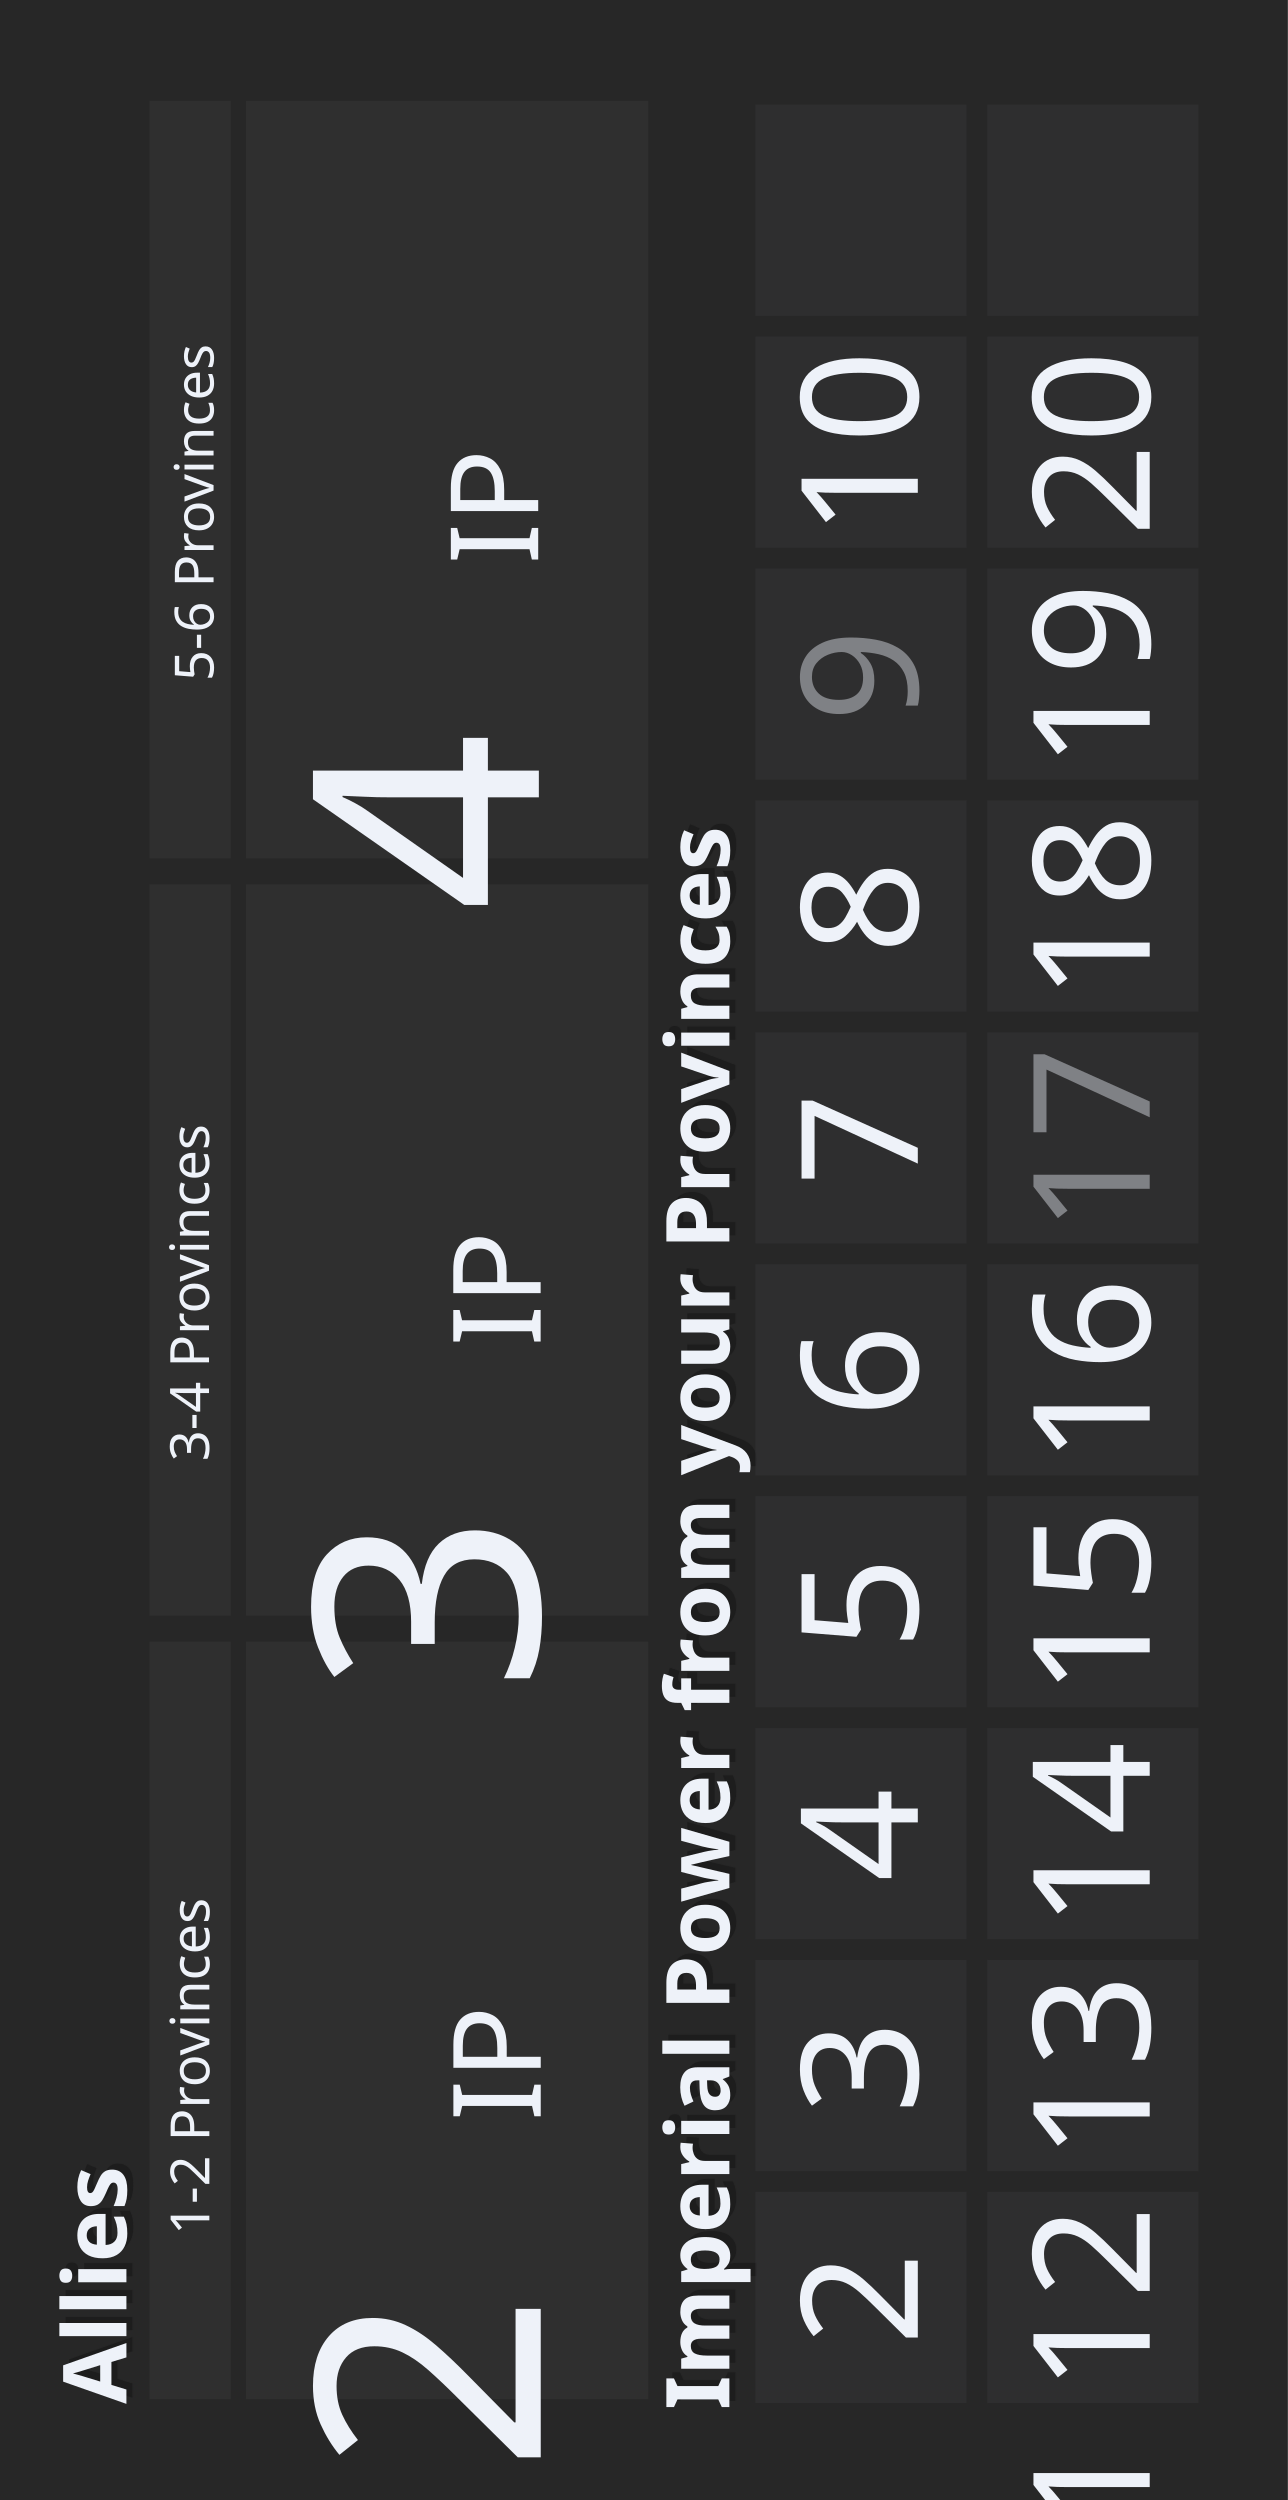
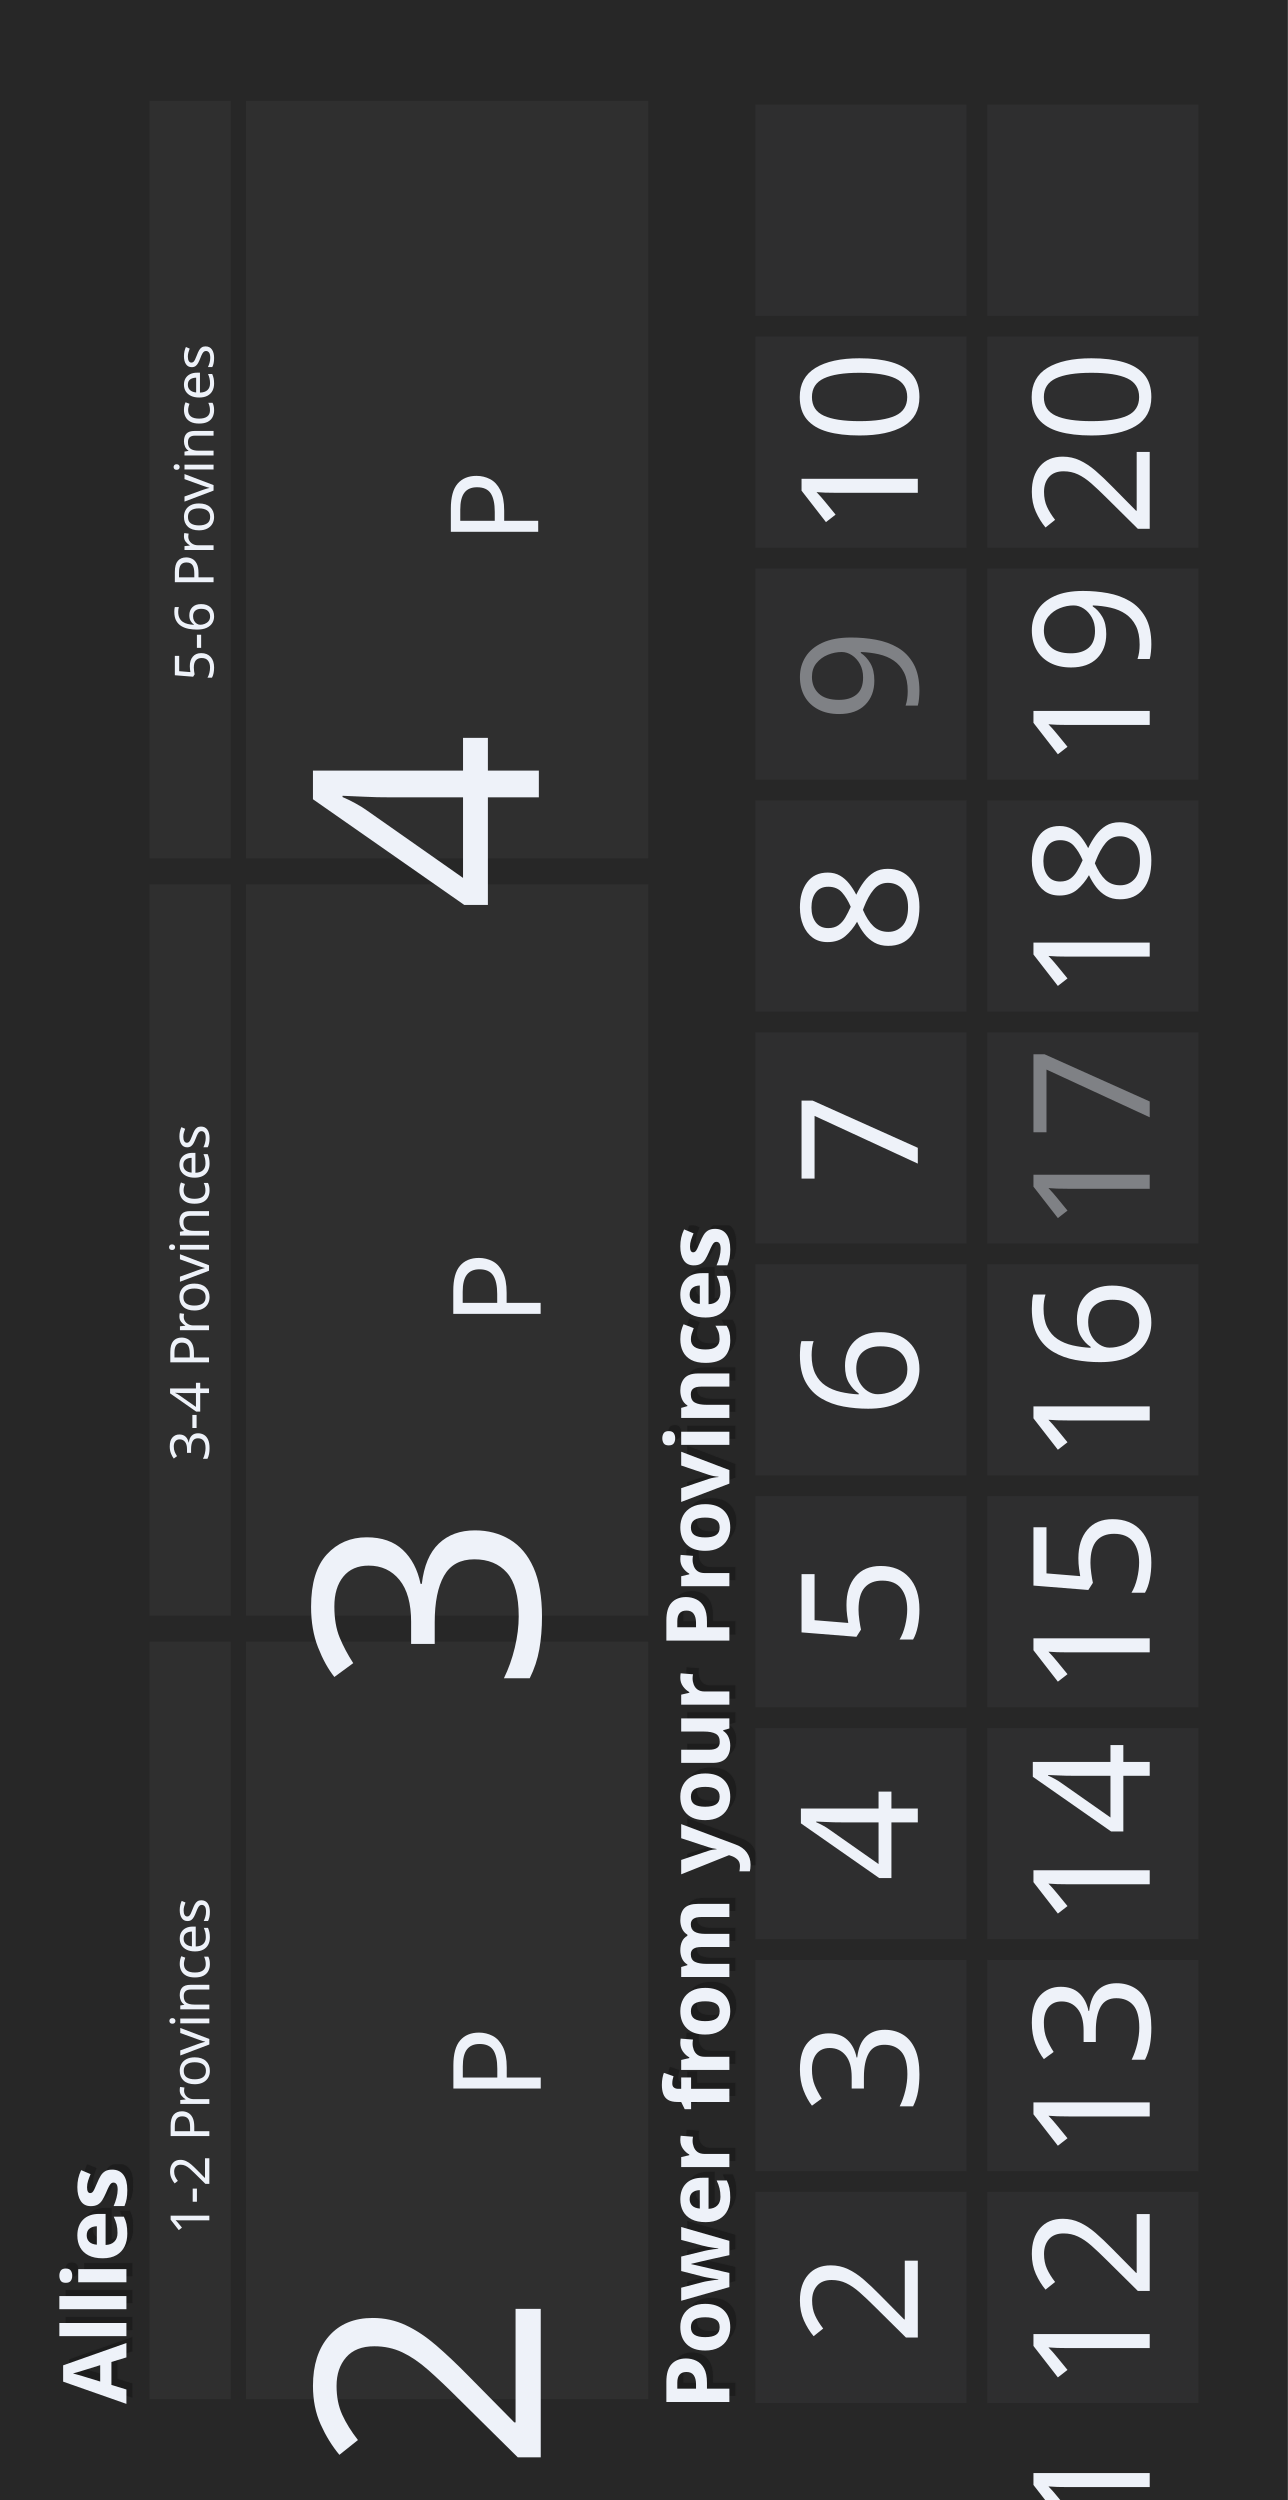
<svg xmlns="http://www.w3.org/2000/svg" version="1.1" id="template" x="0px" y="0px" width="1275" height="2475" viewBox="0 0 1275 2475" enable-background="new 0 0 270 414" xml:space="preserve">
  <defs id="defs728">
-     <filter style="color-interpolation-filters:sRGB" id="filter1156" x="0" y="0" width="1.03" height="1.095">
+     <filter style="color-interpolation-filters:sRGB" id="filter1156" x="0" y="0" width="1.023" height="1.089">
      <feFlood flood-opacity="1" flood-color="rgb(29,29,29)" result="flood" id="feFlood1146" />
      <feComposite in="flood" in2="SourceGraphic" operator="in" result="composite1" id="feComposite1148" />
      <feGaussianBlur in="composite1" stdDeviation="0" result="blur" id="feGaussianBlur1150" />
      <feOffset dx="6" dy="6" result="offset" id="feOffset1152" />
      <feComposite in="SourceGraphic" in2="offset" operator="over" result="composite2" id="feComposite1154" />
    </filter>
-     <filter style="color-interpolation-filters:sRGB" id="filter1144" x="0" y="0" width="1.005" height="1.073">
+     <filter style="color-interpolation-filters:sRGB" id="filter1144" x="0" y="0" width="1.003" height="1.071">
      <feFlood flood-opacity="1" flood-color="rgb(29,29,29)" result="flood" id="feFlood1134" />
      <feComposite in="flood" in2="SourceGraphic" operator="in" result="composite1" id="feComposite1136" />
      <feGaussianBlur in="composite1" stdDeviation="0" result="blur" id="feGaussianBlur1138" />
      <feOffset dx="6" dy="6" result="offset" id="feOffset1140" />
      <feComposite in="SourceGraphic" in2="offset" operator="over" result="composite2" id="feComposite1142" />
    </filter>
    <filter style="color-interpolation-filters:sRGB" id="filter1096-4" x="0" y="0" width="1.014" height="1.106">
      <feFlood flood-opacity="1" flood-color="rgb(29,29,29)" result="flood" id="feFlood1086-4" />
      <feComposite in="flood" in2="SourceGraphic" operator="in" result="composite1" id="feComposite1088-0" />
      <feGaussianBlur in="composite1" stdDeviation="0" result="blur" id="feGaussianBlur1090-6" />
      <feOffset dx="6" dy="6" result="offset" id="feOffset1092-3" />
      <feComposite in="SourceGraphic" in2="offset" operator="over" result="composite2" id="feComposite1094-3" />
    </filter>
    <filter style="color-interpolation-filters:sRGB" id="filter1108" x="0" y="0" width="1.039" height="1.14">
      <feFlood flood-opacity="1" flood-color="rgb(29,29,29)" result="flood" id="feFlood1098" />
      <feComposite in="flood" in2="SourceGraphic" operator="in" result="composite1" id="feComposite1100" />
      <feGaussianBlur in="composite1" stdDeviation="0" result="blur" id="feGaussianBlur1102" />
      <feOffset dx="6" dy="6" result="offset" id="feOffset1104" />
      <feComposite in="SourceGraphic" in2="offset" operator="over" result="composite2" id="feComposite1106" />
    </filter>
    <filter style="color-interpolation-filters:sRGB" id="filter1084" x="0" y="0" width="1.013" height="1.064">
      <feFlood flood-opacity="1" flood-color="rgb(29,29,29)" result="flood" id="feFlood1074" />
      <feComposite in="flood" in2="SourceGraphic" operator="in" result="composite1" id="feComposite1076" />
      <feGaussianBlur in="composite1" stdDeviation="0" result="blur" id="feGaussianBlur1078" />
      <feOffset dx="6" dy="6" result="offset" id="feOffset1080" />
      <feComposite in="SourceGraphic" in2="offset" operator="over" result="composite2" id="feComposite1082" />
    </filter>
    <filter style="color-interpolation-filters:sRGB" id="filter1096-4-4" x="0" y="0" width="1.022" height="1.114">
      <feFlood flood-opacity="1" flood-color="rgb(29,29,29)" result="flood" id="feFlood1086-4-7" />
      <feComposite in="flood" in2="SourceGraphic" operator="in" result="composite1" id="feComposite1088-0-4" />
      <feGaussianBlur in="composite1" stdDeviation="0" result="blur" id="feGaussianBlur1090-6-3" />
      <feOffset dx="6" dy="6" result="offset" id="feOffset1092-3-4" />
      <feComposite in="SourceGraphic" in2="offset" operator="over" result="composite2" id="feComposite1094-3-8" />
    </filter>
    <rect x="99.396" y="878.533" width="977.218" height="295.524" id="rect8" />
    <filter style="color-interpolation-filters:sRGB" id="filter10990" x="-0.001" y="-0.003" width="1.002" height="1.011">
      <feFlood flood-opacity="1" flood-color="rgb(29,29,29)" result="flood" id="feFlood10980" />
      <feComposite in="flood" in2="SourceGraphic" operator="in" result="composite1" id="feComposite10982" />
      <feGaussianBlur in="composite1" stdDeviation="0" result="blur" id="feGaussianBlur10984" />
      <feOffset dx="1" dy="1" result="offset" id="feOffset10986" />
      <feComposite in="SourceGraphic" in2="offset" operator="over" result="composite2" id="feComposite10988" />
    </filter>
    <rect x="474.536" y="580.345" width="602.593" height="558.63" id="rect9" />
    <filter style="color-interpolation-filters:sRGB" id="filter10252" x="-0.001" y="-0.001" width="1.003" height="1.004">
      <feFlood flood-opacity="1" flood-color="rgb(29,29,29)" result="flood" id="feFlood10242" />
      <feComposite in="flood" in2="SourceGraphic" operator="in" result="composite1" id="feComposite10244" />
      <feGaussianBlur in="composite1" stdDeviation="0" result="blur" id="feGaussianBlur10246" />
      <feOffset dx="1" dy="1" result="offset" id="feOffset10248" />
      <feComposite in="SourceGraphic" in2="offset" operator="over" result="composite2" id="feComposite10250" />
    </filter>
    <rect x="1102.976" y="464.917" width="355.809" height="121.448" id="rect12" />
    <filter style="color-interpolation-filters:sRGB" id="filter22855" x="-0.001" y="-0.005" width="1.006" height="1.021">
      <feFlood flood-opacity="1" flood-color="rgb(29,29,29)" result="flood" id="feFlood22845" />
      <feComposite in="flood" in2="SourceGraphic" operator="in" result="composite1" id="feComposite22847" />
      <feGaussianBlur in="composite1" stdDeviation="0" result="blur" id="feGaussianBlur22849" />
      <feOffset dx="1" dy="1" result="offset" id="feOffset22851" />
      <feComposite in="SourceGraphic" in2="offset" operator="over" result="composite2" id="feComposite22853" />
    </filter>
    <rect x="1102.976" y="464.917" width="250.813" height="121.448" id="rect12-7" />
    <filter style="color-interpolation-filters:sRGB" id="filter22117" x="-0.002" y="-0.005" width="1.009" height="1.022">
      <feFlood flood-opacity="1" flood-color="rgb(29,29,29)" result="flood" id="feFlood22107" />
      <feComposite in="flood" in2="SourceGraphic" operator="in" result="composite1" id="feComposite22109" />
      <feGaussianBlur in="composite1" stdDeviation="0" result="blur" id="feGaussianBlur22111" />
      <feOffset dx="1" dy="1" result="offset" id="feOffset22113" />
      <feComposite in="SourceGraphic" in2="offset" operator="over" result="composite2" id="feComposite22115" />
    </filter>
    <rect x="1102.976" y="464.917" width="250.813" height="132.217" id="rect12-7-9" />
    <filter style="color-interpolation-filters:sRGB" id="filter23230" x="-0.002" y="-0.005" width="1.008" height="1.022">
      <feFlood flood-opacity="1" flood-color="rgb(29,29,29)" result="flood" id="feFlood23220" />
      <feComposite in="flood" in2="SourceGraphic" operator="in" result="composite1" id="feComposite23222" />
      <feGaussianBlur in="composite1" stdDeviation="0" result="blur" id="feGaussianBlur23224" />
      <feOffset dx="1" dy="1" result="offset" id="feOffset23226" />
      <feComposite in="SourceGraphic" in2="offset" operator="over" result="composite2" id="feComposite23228" />
    </filter>
    <rect x="1102.976" y="464.917" width="439.267" height="102.602" id="rect12-7-4" />
    <filter style="color-interpolation-filters:sRGB" id="filter21379" x="-0.002" y="-0.005" width="1.008" height="1.021">
      <feFlood flood-opacity="1" flood-color="rgb(29,29,29)" result="flood" id="feFlood21369" />
      <feComposite in="flood" in2="SourceGraphic" operator="in" result="composite1" id="feComposite21371" />
      <feGaussianBlur in="composite1" stdDeviation="0" result="blur" id="feGaussianBlur21373" />
      <feOffset dx="1" dy="1" result="offset" id="feOffset21375" />
      <feComposite in="SourceGraphic" in2="offset" operator="over" result="composite2" id="feComposite21377" />
    </filter>
    <rect x="1102.976" y="464.917" width="439.267" height="102.602" id="rect12-7-5" />
    <filter style="color-interpolation-filters:sRGB" id="filter23968" x="-0.002" y="-0.005" width="1.008" height="1.021">
      <feFlood flood-opacity="1" flood-color="rgb(29,29,29)" result="flood" id="feFlood23958" />
      <feComposite in="flood" in2="SourceGraphic" operator="in" result="composite1" id="feComposite23960" />
      <feGaussianBlur in="composite1" stdDeviation="0" result="blur" id="feGaussianBlur23962" />
      <feOffset dx="1" dy="1" result="offset" id="feOffset23964" />
      <feComposite in="SourceGraphic" in2="offset" operator="over" result="composite2" id="feComposite23966" />
    </filter>
    <rect x="1102.976" y="464.917" width="439.267" height="102.602" id="rect12-7-3" />
    <filter style="color-interpolation-filters:sRGB" id="filter20278" x="-0.002" y="-0.005" width="1.007" height="1.022">
      <feFlood flood-opacity="1" flood-color="rgb(29,29,29)" result="flood" id="feFlood20268" />
      <feComposite in="flood" in2="SourceGraphic" operator="in" result="composite1" id="feComposite20270" />
      <feGaussianBlur in="composite1" stdDeviation="0" result="blur" id="feGaussianBlur20272" />
      <feOffset dx="1" dy="1" result="offset" id="feOffset20274" />
      <feComposite in="SourceGraphic" in2="offset" operator="over" result="composite2" id="feComposite20276" />
    </filter>
    <rect x="1102.976" y="464.917" width="283.119" height="129.524" id="rect12-7-6" />
    <filter style="color-interpolation-filters:sRGB" id="filter25069" x="-0.002" y="-0.005" width="1.007" height="1.022">
      <feFlood flood-opacity="1" flood-color="rgb(29,29,29)" result="flood" id="feFlood25059" />
      <feComposite in="flood" in2="SourceGraphic" operator="in" result="composite1" id="feComposite25061" />
      <feGaussianBlur in="composite1" stdDeviation="0" result="blur" id="feGaussianBlur25063" />
      <feOffset dx="1" dy="1" result="offset" id="feOffset25065" />
      <feComposite in="SourceGraphic" in2="offset" operator="over" result="composite2" id="feComposite25067" />
    </filter>
    <filter style="color-interpolation-filters:sRGB" id="filter8404" x="-0.007" y="-0.033" width="1.021" height="1.095">
      <feFlood flood-opacity="1" flood-color="rgb(29,29,29)" result="flood" id="feFlood8394" />
      <feComposite in="flood" in2="SourceGraphic" operator="in" result="composite1" id="feComposite8396" />
      <feGaussianBlur in="composite1" stdDeviation="0" result="blur" id="feGaussianBlur8398" />
      <feOffset dx="3" dy="3" result="offset" id="feOffset8400" />
      <feComposite in="SourceGraphic" in2="offset" operator="over" result="composite2" id="feComposite8402" />
    </filter>
  </defs>
  <rect style="clip-rule:evenodd;fill:#080808;fill-opacity:0.873;fill-rule:evenodd;stroke:none;stroke-width:1.417;stroke-linecap:round;stroke-linejoin:round;stroke-miterlimit:10;stroke-opacity:0.209;paint-order:markers stroke fill" id="rect8751" width="2475" height="1275" x="-2475" y="0" transform="rotate(-90)" />
  <g id="g5531" style="clip-rule:evenodd;fill-rule:evenodd;stroke-miterlimit:10" transform="rotate(-90,630.3408,1846.025)">
    <text xml:space="preserve" style="font-weight:bold;font-size:87.355px;line-height:1;font-family:Corbel;-inkscape-font-specification:'Corbel Bold';text-align:center;text-anchor:middle;clip-rule:evenodd;fill:#5c7dbe;fill-opacity:1;fill-rule:evenodd;stroke-width:1.441;stroke-linecap:round;stroke-linejoin:round;stroke-miterlimit:10;paint-order:markers stroke fill;filter:url(#filter1156)" x="96.514" y="1340.832" id="text3204-3">
      <tspan id="tspan3202-0" x="96.514" y="1340.832" style="text-align:start;text-anchor:start;fill:#eef2f9;fill-opacity:1;stroke-width:1.441">Allies</tspan>
    </text>
    <path id="rect1485" style="fill:#353536;fill-opacity:0.59;stroke:none;stroke-width:2.826;stroke-linecap:round;stroke-linejoin:round;paint-order:markers stroke fill" d="m 101.182,1363.6 v 80.442 h 749.873 v -80.442 z m 775.618,0 v 80.442 h 724.132 v -80.442 z m 749.873,0 v 80.442 h 749.877 v -80.442 z m -1525.491,95.582 v 398.273 h 749.873 v -398.273 z m 775.618,0 v 398.273 h 724.132 v -398.273 z m 749.873,0 v 398.273 h 749.877 v -398.273 z" />
    <text xml:space="preserve" style="font-size:53.69px;line-height:1;font-family:'IBM Plex Sans Condensed';-inkscape-font-specification:'IBM Plex Sans Condensed, ';fill:#eef2f9;fill-opacity:1;stroke:none;stroke-width:2.746;stroke-linecap:round;stroke-linejoin:round;paint-order:markers stroke fill" x="465.537" y="1422.934" id="text2598">
      <tspan id="tspan2596" x="465.537" y="1422.934" style="text-align:center;text-anchor:middle;fill:#eef2f9;fill-opacity:1;stroke-width:2.746">1-2 Provinces</tspan>
    </text>
    <text xml:space="preserve" style="font-size:53.69px;line-height:1;font-family:'IBM Plex Sans Condensed';-inkscape-font-specification:'IBM Plex Sans Condensed, ';fill:#eef2f9;fill-opacity:1;stroke:none;stroke-width:2.746;stroke-linecap:round;stroke-linejoin:round;paint-order:markers stroke fill" x="1231.53" y="1422.612" id="text2602">
      <tspan id="tspan2600" x="1231.53" y="1422.612" style="text-align:center;text-anchor:middle;fill:#eef2f9;fill-opacity:1;stroke-width:2.746">3-4 Provinces</tspan>
    </text>
    <text xml:space="preserve" style="font-size:53.69px;line-height:1;font-family:'IBM Plex Sans Condensed';-inkscape-font-specification:'IBM Plex Sans Condensed, ';fill:#eef2f9;fill-opacity:1;stroke:none;stroke-width:2.746;stroke-linecap:round;stroke-linejoin:round;paint-order:markers stroke fill" x="2003.892" y="1427.11" id="text2606">
      <tspan id="tspan2604" x="2003.892" y="1427.11" style="text-align:center;text-anchor:middle;fill:#eef2f9;fill-opacity:1;stroke-width:2.746">5-6 Provinces</tspan>
    </text>
    <g id="g4310" transform="translate(-63.90757)">
      <text xml:space="preserve" style="font-size:121.121px;line-height:1;font-family:'IBM Plex Sans Condensed';-inkscape-font-specification:'IBM Plex Sans Condensed, ';clip-rule:evenodd;fill:#eef2f9;fill-opacity:1;fill-rule:evenodd;stroke:none;stroke-width:6.194;stroke-linecap:round;stroke-linejoin:round;stroke-miterlimit:10;paint-order:markers stroke fill" x="607.74" y="1751.018" id="text2598-1">
-         <tspan id="tspan2596-6" x="607.74" y="1751.018" style="text-align:center;text-anchor:middle;fill:#eef2f9;fill-opacity:1;stroke-width:6.194">IP</tspan>
+         <tspan id="tspan2596-6" x="607.74" y="1751.018" style="text-align:center;text-anchor:middle;fill:#eef2f9;fill-opacity:1;stroke-width:6.194">P</tspan>
      </text>
      <text xml:space="preserve" style="font-size:311.473px;line-height:1;font-family:'IBM Plex Sans Condensed';-inkscape-font-specification:'IBM Plex Sans Condensed, ';fill:#eef2f9;fill-opacity:1;stroke:none;stroke-width:2.492;stroke-linecap:round;stroke-linejoin:round;paint-order:markers stroke fill" x="465.075" y="1751.018" id="text2610">
        <tspan id="tspan2608" x="465.075" y="1751.018" style="font-size:311.473px;text-align:center;text-anchor:middle;fill:#eef2f9;fill-opacity:1;stroke-width:2.492">2</tspan>
      </text>
    </g>
    <g id="g4298" transform="translate(-64.9858)">
      <text xml:space="preserve" style="font-size:121.121px;line-height:1;font-family:'IBM Plex Sans Condensed';-inkscape-font-specification:'IBM Plex Sans Condensed, ';clip-rule:evenodd;fill:#eef2f9;fill-opacity:1;fill-rule:evenodd;stroke:none;stroke-width:6.194;stroke-linecap:round;stroke-linejoin:round;stroke-miterlimit:10;paint-order:markers stroke fill" x="1375.745" y="1750.913" id="text2598-1-6">
-         <tspan id="tspan2596-6-1" x="1375.745" y="1750.913" style="text-align:center;text-anchor:middle;fill:#eef2f9;fill-opacity:1;stroke-width:6.194">IP</tspan>
+         <tspan id="tspan2596-6-1" x="1375.745" y="1750.913" style="text-align:center;text-anchor:middle;fill:#eef2f9;fill-opacity:1;stroke-width:6.194">P</tspan>
      </text>
      <text xml:space="preserve" style="font-size:311.473px;line-height:1;font-family:'IBM Plex Sans Condensed';-inkscape-font-specification:'IBM Plex Sans Condensed, ';text-align:center;text-anchor:middle;fill:#eef2f9;fill-opacity:1;stroke:none;stroke-width:2.492;stroke-linecap:round;stroke-linejoin:round;paint-order:markers stroke fill" x="1238.399" y="1749.149" id="text2664">
        <tspan id="tspan2662" x="1238.399" y="1749.149" style="font-size:311.473px;text-align:center;text-anchor:middle;fill:#eef2f9;fill-opacity:1;stroke-width:2.492">3</tspan>
      </text>
    </g>
    <g id="g4304" transform="translate(-58.74436)">
      <text xml:space="preserve" style="font-size:121.121px;line-height:1;font-family:'IBM Plex Sans Condensed';-inkscape-font-specification:'IBM Plex Sans Condensed, ';clip-rule:evenodd;fill:#eef2f9;fill-opacity:1;fill-rule:evenodd;stroke:none;stroke-width:6.194;stroke-linecap:round;stroke-linejoin:round;stroke-miterlimit:10;paint-order:markers stroke fill" x="2143.749" y="1748.503" id="text2598-1-8">
-         <tspan id="tspan2596-6-6" x="2143.749" y="1748.503" style="text-align:center;text-anchor:middle;fill:#eef2f9;fill-opacity:1;stroke-width:6.194">IP</tspan>
+         <tspan id="tspan2596-6-6" x="2143.749" y="1748.503" style="text-align:center;text-anchor:middle;fill:#eef2f9;fill-opacity:1;stroke-width:6.194">P</tspan>
      </text>
      <text xml:space="preserve" style="font-size:311.473px;line-height:1;font-family:'IBM Plex Sans Condensed';-inkscape-font-specification:'IBM Plex Sans Condensed, ';fill:#eef2f9;fill-opacity:1;stroke:none;stroke-width:2.492;stroke-linecap:round;stroke-linejoin:round;paint-order:markers stroke fill" x="2005.181" y="1749.149" id="text2668">
        <tspan id="tspan2666" x="2005.181" y="1749.149" style="font-size:311.473px;text-align:center;text-anchor:middle;fill:#eef2f9;fill-opacity:1;stroke-width:2.492">4</tspan>
      </text>
    </g>
    <g id="g4863" transform="translate(0,-26)">
      <text xml:space="preserve" style="font-weight:bold;font-size:87.355px;line-height:1;font-family:Corbel;-inkscape-font-specification:'Corbel Bold';text-align:center;text-anchor:middle;fill:#5c7dbe;fill-opacity:1;stroke-width:1.441;stroke-linecap:round;stroke-linejoin:round;paint-order:markers stroke fill;filter:url(#filter1144)" x="90.542" y="1963.76" id="text3204">
-         <tspan id="tspan3202" x="90.542" y="1963.76" style="text-align:start;text-anchor:start;fill:#eef2f9;fill-opacity:1;stroke-width:1.441">Imperial Power from your Provinces</tspan>
+         <tspan id="tspan3202" x="90.542" y="1963.76" style="text-align:start;text-anchor:start;fill:#eef2f9;fill-opacity:1;stroke-width:1.441">Power from your Provinces</tspan>
      </text>
      <g id="g4778" transform="matrix(1.712734,0,0,1.712734,-69.39661,-1418.005)">
        <g id="g5355" transform="translate(-5e-5,3.45636)">
          <polygon fill="#929497" points="-0.04,414 269.96,414 269.96,0 -0.04,0 " id="polygon235-0" transform="matrix(0,0.4520371,-0.2948068,0,219.4168,1986.09)" style="fill:#333436;fill-opacity:0.59" />
          <text xml:space="preserve" style="font-size:94.129px;line-height:1;font-family:'IBM Plex Sans Condensed';-inkscape-font-specification:'IBM Plex Sans Condensed, ';text-align:center;text-anchor:middle;fill:#eef2f9;fill-opacity:1;stroke:none;stroke-width:1.059;stroke-linecap:round;stroke-linejoin:round;paint-order:markers stroke fill" x="158.062" y="2079.948" id="text2971">
            <tspan id="tspan2969" x="158.062" y="2079.948" style="fill:#eef2f9;fill-opacity:1;stroke-width:1.059">1</tspan>
          </text>
        </g>
        <g id="g5360" transform="translate(-2.652e-5,3.45636)">
          <polygon fill="#929497" points="-0.04,414 269.96,414 269.96,0 -0.04,0 " id="polygon235-0-5" transform="matrix(0,0.4520371,-0.2948068,0,353.4668,1986.09)" style="fill:#333436;fill-opacity:0.59" />
          <text xml:space="preserve" style="font-size:94.129px;line-height:1;font-family:'IBM Plex Sans Condensed';-inkscape-font-specification:'IBM Plex Sans Condensed, ';text-align:center;text-anchor:middle;fill:#eef2f9;fill-opacity:1;stroke:none;stroke-width:1.059;stroke-linecap:round;stroke-linejoin:round;paint-order:markers stroke fill" x="292.254" y="2079.948" id="text2971-8">
            <tspan id="tspan2969-3" x="292.254" y="2079.948" style="fill:#eef2f9;fill-opacity:1;stroke-width:1.059">2</tspan>
          </text>
        </g>
        <g id="g5395" transform="translate(-10.84476,-590.5918)">
          <polygon fill="#929497" points="269.96,0 -0.04,0 -0.04,414 269.96,414 " id="polygon235-0-4-5" transform="matrix(0,0.4520371,-0.2948068,0,1302.662,2580.138)" style="fill:#333436;fill-opacity:0.59" />
          <text xml:space="preserve" style="font-size:94.129px;line-height:1;font-family:'IBM Plex Sans Condensed';-inkscape-font-specification:'IBM Plex Sans Condensed, ';text-align:center;text-anchor:middle;fill:#eef2f9;fill-opacity:1;stroke:none;stroke-width:1.059;stroke-linecap:round;stroke-linejoin:round;paint-order:markers stroke fill" x="1241.307" y="2673.996" id="text2971-3-9">
            <tspan id="tspan2969-36-0" x="1241.307" y="2673.996" style="fill:#eef2f9;fill-opacity:1;stroke-width:1.059">9</tspan>
          </text>
        </g>
        <g id="g5400" transform="translate(-10.84474,-590.5918)">
          <polygon fill="#929497" points="269.96,0 -0.04,0 -0.04,414 269.96,414 " id="polygon235-0-5-1-9" transform="matrix(0,0.4520371,-0.2948068,0,1436.712,2580.138)" style="fill:#333436;fill-opacity:0.59" />
          <text xml:space="preserve" style="font-size:94.129px;line-height:1;font-family:'IBM Plex Sans Condensed';-inkscape-font-specification:'IBM Plex Sans Condensed, ';text-align:center;text-anchor:middle;fill:#eef2f9;fill-opacity:1;stroke:none;stroke-width:1.059;stroke-linecap:round;stroke-linejoin:round;paint-order:markers stroke fill" x="1375.498" y="2673.996" id="text2971-8-3-0">
            <tspan id="tspan2969-3-4-6" x="1375.498" y="2673.996" style="fill:#eef2f9;fill-opacity:1;stroke-width:1.059">10</tspan>
          </text>
        </g>
        <g id="g5500" transform="translate(-10.84471,-590.5918)">
          <polygon fill="#929497" points="269.96,0 -0.04,0 -0.04,414 269.96,414 " id="polygon235-0-4-5-2-9" transform="matrix(0,0.4520371,-0.2948068,0,1034.562,2714.188)" style="fill:#333436;fill-opacity:0.59" />
          <text xml:space="preserve" style="font-size:94.129px;line-height:1;font-family:'IBM Plex Sans Condensed';-inkscape-font-specification:'IBM Plex Sans Condensed, ';text-align:center;text-anchor:middle;fill:#eef2f9;fill-opacity:1;stroke:none;stroke-width:1.059;stroke-linecap:round;stroke-linejoin:round;paint-order:markers stroke fill" x="973.207" y="2808.046" id="text2971-3-9-0-7">
            <tspan id="tspan2969-36-0-9-2" x="973.207" y="2808.046" style="fill:#eef2f9;fill-opacity:1;stroke-width:1.059">17</tspan>
          </text>
        </g>
        <g id="g5495" transform="translate(-10.84479,-590.5918)">
          <polygon fill="#929497" points="269.96,0 -0.04,0 -0.04,414 269.96,414 " id="polygon235-0-5-1-9-6-2" transform="matrix(0,0.4520371,-0.2948068,0,1168.612,2714.188)" style="fill:#333436;fill-opacity:0.59" />
          <text xml:space="preserve" style="font-size:94.129px;line-height:1;font-family:'IBM Plex Sans Condensed';-inkscape-font-specification:'IBM Plex Sans Condensed, ';text-align:center;text-anchor:middle;fill:#eef2f9;fill-opacity:1;stroke:none;stroke-width:1.059;stroke-linecap:round;stroke-linejoin:round;paint-order:markers stroke fill" x="1107.399" y="2808.046" id="text2971-8-3-0-5-6">
            <tspan id="tspan2969-3-4-6-0-8" x="1107.399" y="2808.046" style="fill:#eef2f9;fill-opacity:1;stroke-width:1.059">18</tspan>
          </text>
        </g>
        <g id="g5365" transform="translate(-3.0399999e-6,3.45636)">
          <polygon fill="#929497" points="269.96,414 269.96,0 -0.04,0 -0.04,414 " id="polygon235-0-50" transform="matrix(0,0.4520371,-0.2948068,0,487.5168,1986.09)" style="fill:#333436;fill-opacity:0.59" />
          <text xml:space="preserve" style="font-size:94.129px;line-height:1;font-family:'IBM Plex Sans Condensed';-inkscape-font-specification:'IBM Plex Sans Condensed, ';text-align:center;text-anchor:middle;fill:#eef2f9;fill-opacity:1;stroke:none;stroke-width:1.059;stroke-linecap:round;stroke-linejoin:round;paint-order:markers stroke fill" x="426.162" y="2079.948" id="text2971-0">
            <tspan id="tspan2969-7" x="426.162" y="2079.948" style="fill:#eef2f9;fill-opacity:1;stroke-width:1.059">3</tspan>
          </text>
        </g>
        <g id="g5370" transform="translate(-10.84477,-590.5918)">
          <polygon fill="#929497" points="269.96,414 269.96,0 -0.04,0 -0.04,414 " id="polygon235-0-5-5" transform="matrix(0,0.4520371,-0.2948068,0,632.4116,2580.138)" style="fill:#333436;fill-opacity:0.59" />
          <text xml:space="preserve" style="font-size:94.129px;line-height:1;font-family:'IBM Plex Sans Condensed';-inkscape-font-specification:'IBM Plex Sans Condensed, ';text-align:center;text-anchor:middle;fill:#eef2f9;fill-opacity:1;stroke:none;stroke-width:1.059;stroke-linecap:round;stroke-linejoin:round;paint-order:markers stroke fill" x="571.198" y="2673.996" id="text2971-8-4">
            <tspan id="tspan2969-3-1" x="571.198" y="2673.996" style="fill:#eef2f9;fill-opacity:1;stroke-width:1.059">4</tspan>
          </text>
        </g>
        <g id="g5460" transform="translate(-10.84474,-590.5918)">
          <polygon fill="#929497" points="-0.04,0 -0.04,414 269.96,414 269.96,0 " id="polygon235-0-4-5-5" transform="matrix(0,0.4520371,-0.2948068,0,230.2615,2714.188)" style="fill:#333436;fill-opacity:0.59" />
          <text xml:space="preserve" style="font-size:94.129px;line-height:1;font-family:'IBM Plex Sans Condensed';-inkscape-font-specification:'IBM Plex Sans Condensed, ';text-align:center;text-anchor:middle;fill:#eef2f9;fill-opacity:1;stroke:none;stroke-width:1.059;stroke-linecap:round;stroke-linejoin:round;paint-order:markers stroke fill" x="168.907" y="2808.046" id="text2971-3-9-8">
            <tspan id="tspan2969-36-0-6" x="168.907" y="2808.046" style="fill:#eef2f9;fill-opacity:1;stroke-width:1.059">11</tspan>
          </text>
        </g>
        <g id="g5465" transform="translate(-10.84472,-590.5918)">
          <polygon fill="#929497" points="-0.04,0 -0.04,414 269.96,414 269.96,0 " id="polygon235-0-5-1-9-7" transform="matrix(0,0.4520371,-0.2948068,0,364.3115,2714.188)" style="fill:#333436;fill-opacity:0.59" />
          <text xml:space="preserve" style="font-size:94.129px;line-height:1;font-family:'IBM Plex Sans Condensed';-inkscape-font-specification:'IBM Plex Sans Condensed, ';text-align:center;text-anchor:middle;fill:#eef2f9;fill-opacity:1;stroke:none;stroke-width:1.059;stroke-linecap:round;stroke-linejoin:round;paint-order:markers stroke fill" x="303.098" y="2808.046" id="text2971-8-3-0-8">
            <tspan id="tspan2969-3-4-6-9" x="303.098" y="2808.046" style="fill:#eef2f9;fill-opacity:1;stroke-width:1.059">12</tspan>
          </text>
        </g>
        <g id="g5490" transform="translate(-10.84476,-590.5918)">
          <polygon fill="#929497" points="-0.04,0 -0.04,414 269.96,414 269.96,0 " id="polygon235-0-4-5-2-9-6" transform="matrix(0,0.4520371,-0.2948068,0,1302.662,2714.188)" style="fill:#333436;fill-opacity:0.59" />
          <text xml:space="preserve" style="font-size:94.129px;line-height:1;font-family:'IBM Plex Sans Condensed';-inkscape-font-specification:'IBM Plex Sans Condensed, ';text-align:center;text-anchor:middle;fill:#eef2f9;fill-opacity:1;stroke:none;stroke-width:1.059;stroke-linecap:round;stroke-linejoin:round;paint-order:markers stroke fill" x="1241.307" y="2808.046" id="text2971-3-9-0-7-0">
            <tspan id="tspan2969-36-0-9-2-3" x="1241.307" y="2808.046" style="fill:#eef2f9;fill-opacity:1;stroke-width:1.059">19</tspan>
          </text>
        </g>
        <g id="g5405" transform="translate(-10.84474,-590.5918)">
          <polygon fill="#929497" points="-0.04,0 -0.04,414 269.96,414 269.96,0 " id="polygon235-0-5-1-9-6-2-9" transform="matrix(0,0.4520371,-0.2948068,0,1436.712,2714.188)" style="fill:#333436;fill-opacity:0.59" />
          <text xml:space="preserve" style="font-size:94.129px;line-height:1;font-family:'IBM Plex Sans Condensed';-inkscape-font-specification:'IBM Plex Sans Condensed, ';text-align:center;text-anchor:middle;fill:#eef2f9;fill-opacity:1;stroke:none;stroke-width:1.059;stroke-linecap:round;stroke-linejoin:round;paint-order:markers stroke fill" x="1375.498" y="2808.046" id="text2971-8-3-0-5-6-3">
            <tspan id="tspan2969-3-4-6-0-8-5" x="1375.498" y="2808.046" style="fill:#eef2f9;fill-opacity:1;stroke-width:1.059">20</tspan>
          </text>
        </g>
        <g id="g5375" transform="translate(-10.84475,-590.5918)">
          <polygon fill="#929497" points="269.96,0 -0.04,0 -0.04,414 269.96,414 " id="polygon235-0-50-7" transform="matrix(0,0.4520371,-0.2948068,0,766.4616,2580.138)" style="fill:#333436;fill-opacity:0.59" />
          <text xml:space="preserve" style="font-size:94.129px;line-height:1;font-family:'IBM Plex Sans Condensed';-inkscape-font-specification:'IBM Plex Sans Condensed, ';text-align:center;text-anchor:middle;fill:#eef2f9;fill-opacity:1;stroke:none;stroke-width:1.059;stroke-linecap:round;stroke-linejoin:round;paint-order:markers stroke fill" x="705.107" y="2673.996" id="text2971-0-7">
            <tspan id="tspan2969-7-0" x="705.107" y="2673.996" style="fill:#eef2f9;fill-opacity:1;stroke-width:1.059">5</tspan>
          </text>
        </g>
        <g id="g5380" transform="translate(-10.84472,-590.5918)">
          <polygon fill="#929497" points="269.96,0 -0.04,0 -0.04,414 269.96,414 " id="polygon235-0-5-5-3" transform="matrix(0,0.4520371,-0.2948068,0,900.5116,2580.138)" style="fill:#333436;fill-opacity:0.59" />
          <text xml:space="preserve" style="font-size:94.129px;line-height:1;font-family:'IBM Plex Sans Condensed';-inkscape-font-specification:'IBM Plex Sans Condensed, ';text-align:center;text-anchor:middle;fill:#eef2f9;fill-opacity:1;stroke:none;stroke-width:1.059;stroke-linecap:round;stroke-linejoin:round;paint-order:markers stroke fill" x="839.298" y="2673.996" id="text2971-8-4-7">
            <tspan id="tspan2969-3-1-1" x="839.298" y="2673.996" style="fill:#eef2f9;fill-opacity:1;stroke-width:1.059">6</tspan>
          </text>
        </g>
        <g id="g5470" transform="translate(-10.84469,-590.5918)">
          <polygon fill="#929497" points="-0.04,414 269.96,414 269.96,0 -0.04,0 " id="polygon235-0-4-5-5-4" transform="matrix(0,0.4520371,-0.2948068,0,498.3615,2714.188)" style="fill:#333436;fill-opacity:0.59" />
          <text xml:space="preserve" style="font-size:94.129px;line-height:1;font-family:'IBM Plex Sans Condensed';-inkscape-font-specification:'IBM Plex Sans Condensed, ';text-align:center;text-anchor:middle;fill:#eef2f9;fill-opacity:1;stroke:none;stroke-width:1.059;stroke-linecap:round;stroke-linejoin:round;paint-order:markers stroke fill" x="437.007" y="2808.046" id="text2971-3-9-8-8">
            <tspan id="tspan2969-36-0-6-7" x="437.007" y="2808.046" style="fill:#eef2f9;fill-opacity:1;stroke-width:1.059">13</tspan>
          </text>
        </g>
        <g id="g5475" transform="translate(-10.84477,-590.5918)">
          <polygon fill="#929497" points="-0.04,414 269.96,414 269.96,0 -0.04,0 " id="polygon235-0-5-1-9-7-6" transform="matrix(0,0.4520371,-0.2948068,0,632.4116,2714.188)" style="fill:#333436;fill-opacity:0.59" />
          <text xml:space="preserve" style="font-size:94.129px;line-height:1;font-family:'IBM Plex Sans Condensed';-inkscape-font-specification:'IBM Plex Sans Condensed, ';text-align:center;text-anchor:middle;fill:#eef2f9;fill-opacity:1;stroke:none;stroke-width:1.059;stroke-linecap:round;stroke-linejoin:round;paint-order:markers stroke fill" x="571.198" y="2808.046" id="text2971-8-3-0-8-9">
            <tspan id="tspan2969-3-4-6-9-8" x="571.198" y="2808.046" style="fill:#eef2f9;fill-opacity:1;stroke-width:1.059">14</tspan>
          </text>
        </g>
        <g id="g5385" transform="translate(-10.84471,-590.5918)">
          <polygon fill="#929497" points="269.96,414 269.96,0 -0.04,0 -0.04,414 " id="polygon235-0-5-5-3-9" transform="matrix(0,0.4520371,-0.2948068,0,1034.562,2580.138)" style="fill:#333436;fill-opacity:0.59" />
          <text xml:space="preserve" style="font-size:94.129px;line-height:1;font-family:'IBM Plex Sans Condensed';-inkscape-font-specification:'IBM Plex Sans Condensed, ';text-align:center;text-anchor:middle;fill:#eef2f9;fill-opacity:1;stroke:none;stroke-width:1.059;stroke-linecap:round;stroke-linejoin:round;paint-order:markers stroke fill" x="973.348" y="2673.996" id="text2971-8-4-7-3">
            <tspan id="tspan2969-3-1-1-7" x="973.348" y="2673.996" style="fill:#eef2f9;fill-opacity:1;stroke-width:1.059">7</tspan>
          </text>
        </g>
        <g id="g5480" transform="translate(-10.84475,-590.5918)">
          <polygon fill="#929497" points="-0.04,0 -0.04,414 269.96,414 269.96,0 " id="polygon235-0-5-1-9-7-6-5" transform="matrix(0,0.4520371,-0.2948068,0,766.4616,2714.188)" style="fill:#333436;fill-opacity:0.59" />
          <text xml:space="preserve" style="font-size:94.129px;line-height:1;font-family:'IBM Plex Sans Condensed';-inkscape-font-specification:'IBM Plex Sans Condensed, ';text-align:center;text-anchor:middle;fill:#eef2f9;fill-opacity:1;stroke:none;stroke-width:1.059;stroke-linecap:round;stroke-linejoin:round;paint-order:markers stroke fill" x="705.248" y="2808.046" id="text2971-8-3-0-8-9-9">
            <tspan id="tspan2969-3-4-6-9-8-0" x="705.248" y="2808.046" style="fill:#eef2f9;fill-opacity:1;stroke-width:1.059">15</tspan>
          </text>
        </g>
        <g id="g5390" transform="translate(-10.84479,-590.5918)">
          <polygon fill="#929497" points="-0.04,414 269.96,414 269.96,0 -0.04,0 " id="polygon235-0-5-5-3-9-3" transform="matrix(0,0.4520371,-0.2948068,0,1168.612,2580.138)" style="fill:#333436;fill-opacity:0.59" />
          <text xml:space="preserve" style="font-size:94.129px;line-height:1;font-family:'IBM Plex Sans Condensed';-inkscape-font-specification:'IBM Plex Sans Condensed, ';text-align:center;text-anchor:middle;fill:#eef2f9;fill-opacity:1;stroke:none;stroke-width:1.059;stroke-linecap:round;stroke-linejoin:round;paint-order:markers stroke fill" x="1107.399" y="2673.996" id="text2971-8-4-7-3-7">
            <tspan id="tspan2969-3-1-1-7-5" x="1107.399" y="2673.996" style="fill:#eef2f9;fill-opacity:1;stroke-width:1.059">8</tspan>
          </text>
        </g>
        <g id="g5485" transform="translate(-10.84472,-590.5918)">
          <polygon fill="#929497" points="269.96,0 -0.04,0 -0.04,414 269.96,414 " id="polygon235-0-5-1-9-7-6-5-2" transform="matrix(0,0.4520371,-0.2948068,0,900.5116,2714.188)" style="fill:#333436;fill-opacity:0.59" />
          <text xml:space="preserve" style="font-size:94.129px;line-height:1;font-family:'IBM Plex Sans Condensed';-inkscape-font-specification:'IBM Plex Sans Condensed, ';text-align:center;text-anchor:middle;fill:#eef2f9;fill-opacity:1;stroke:none;stroke-width:1.059;stroke-linecap:round;stroke-linejoin:round;paint-order:markers stroke fill" x="839.298" y="2808.046" id="text2971-8-3-0-8-9-9-5">
            <tspan id="tspan2969-3-4-6-9-8-0-3" x="839.298" y="2808.046" style="fill:#eef2f9;fill-opacity:1;stroke-width:1.059">16</tspan>
          </text>
        </g>
      </g>
    </g>
  </g>
</svg>
